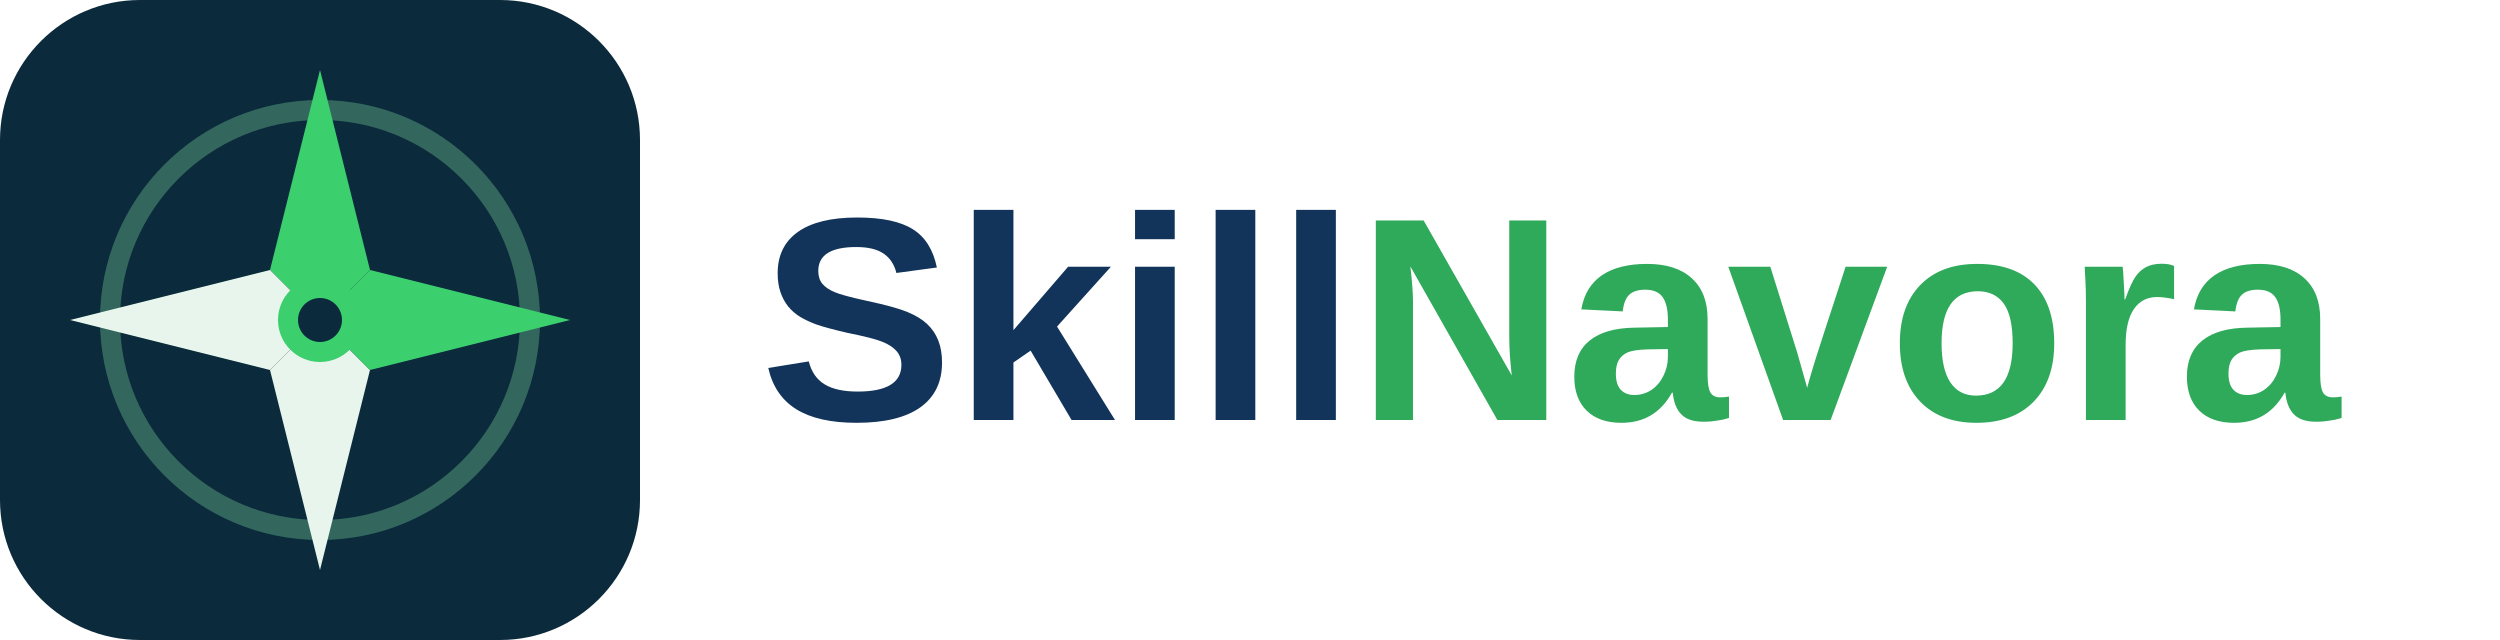
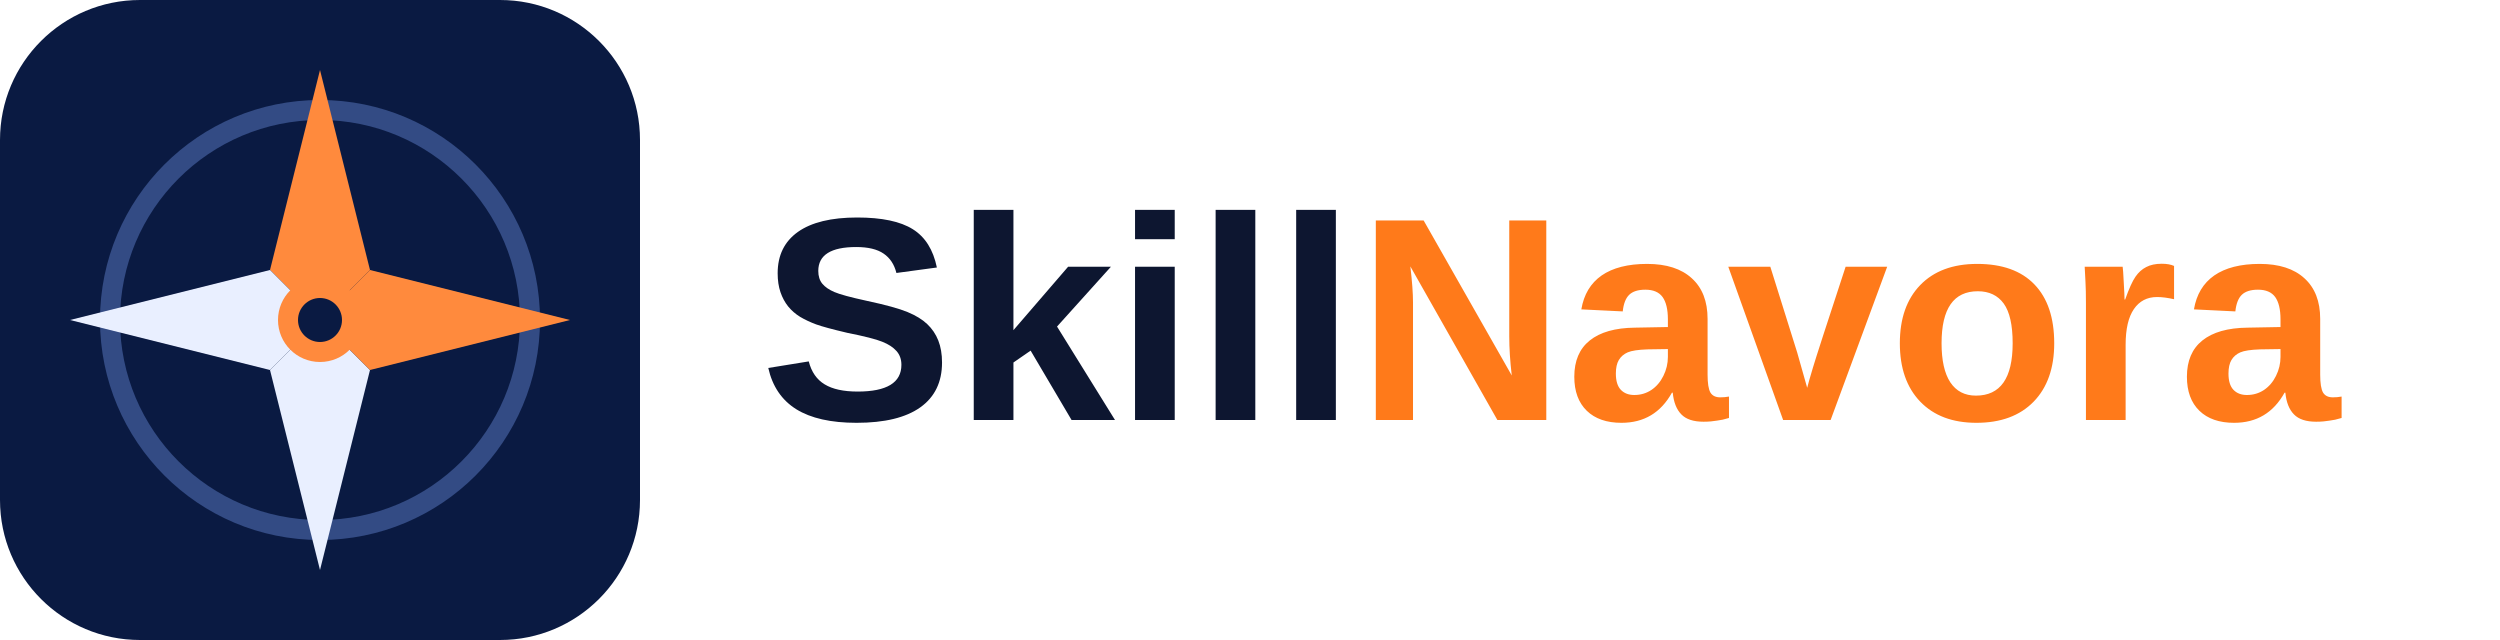
<svg xmlns="http://www.w3.org/2000/svg" viewBox="0 0 250 64" role="img" aria-label="SkillNavora">
-   <rect width="64" height="64" rx="14" fill="#0b2a3c" />
-   <circle cx="32" cy="32" r="21" fill="none" stroke="#7fd99a" stroke-opacity=".35" stroke-width="2" />
-   <path d="M32 7l5 20-5 5-5-5z" fill="#3ccf6e" />
-   <path d="M32 57l-5-20 5-5 5 5z" fill="#e8f5ec" />
-   <path d="M7 32l20-5 5 5-5 5z" fill="#e8f5ec" />
-   <path d="M57 32l-20 5-5-5 5-5z" fill="#3ccf6e" />
-   <circle cx="32" cy="32" r="3.2" fill="#0b2a3c" stroke="#3ccf6e" stroke-width="2" />
-   <text x="76" y="42" font-family="Plus Jakarta Sans,Segoe UI,Arial,sans-serif" font-size="29" font-weight="800" fill="#12345a">Skill<tspan fill="#2fa95a">Navora</tspan>
+   <rect width="64" height="64" rx="14" fill="#0a1a42" />
+   <circle cx="32" cy="32" r="21" fill="none" stroke="#7ea6ff" stroke-opacity=".35" stroke-width="2" />
+   <path d="M32 7l5 20-5 5-5-5z" fill="#ff8a3d" />
+   <path d="M32 57l-5-20 5-5 5 5z" fill="#e9efff" />
+   <path d="M7 32l20-5 5 5-5 5z" fill="#e9efff" />
+   <path d="M57 32l-20 5-5-5 5-5z" fill="#ff8a3d" />
+   <circle cx="32" cy="32" r="3.2" fill="#0a1a42" stroke="#ff8a3d" stroke-width="2" />
+   <text x="76" y="42" font-family="Plus Jakarta Sans,Segoe UI,Arial,sans-serif" font-size="29" font-weight="800" fill="#0d1630">Skill<tspan fill="#ff7a1a">Navora</tspan>
  </text>
</svg>
